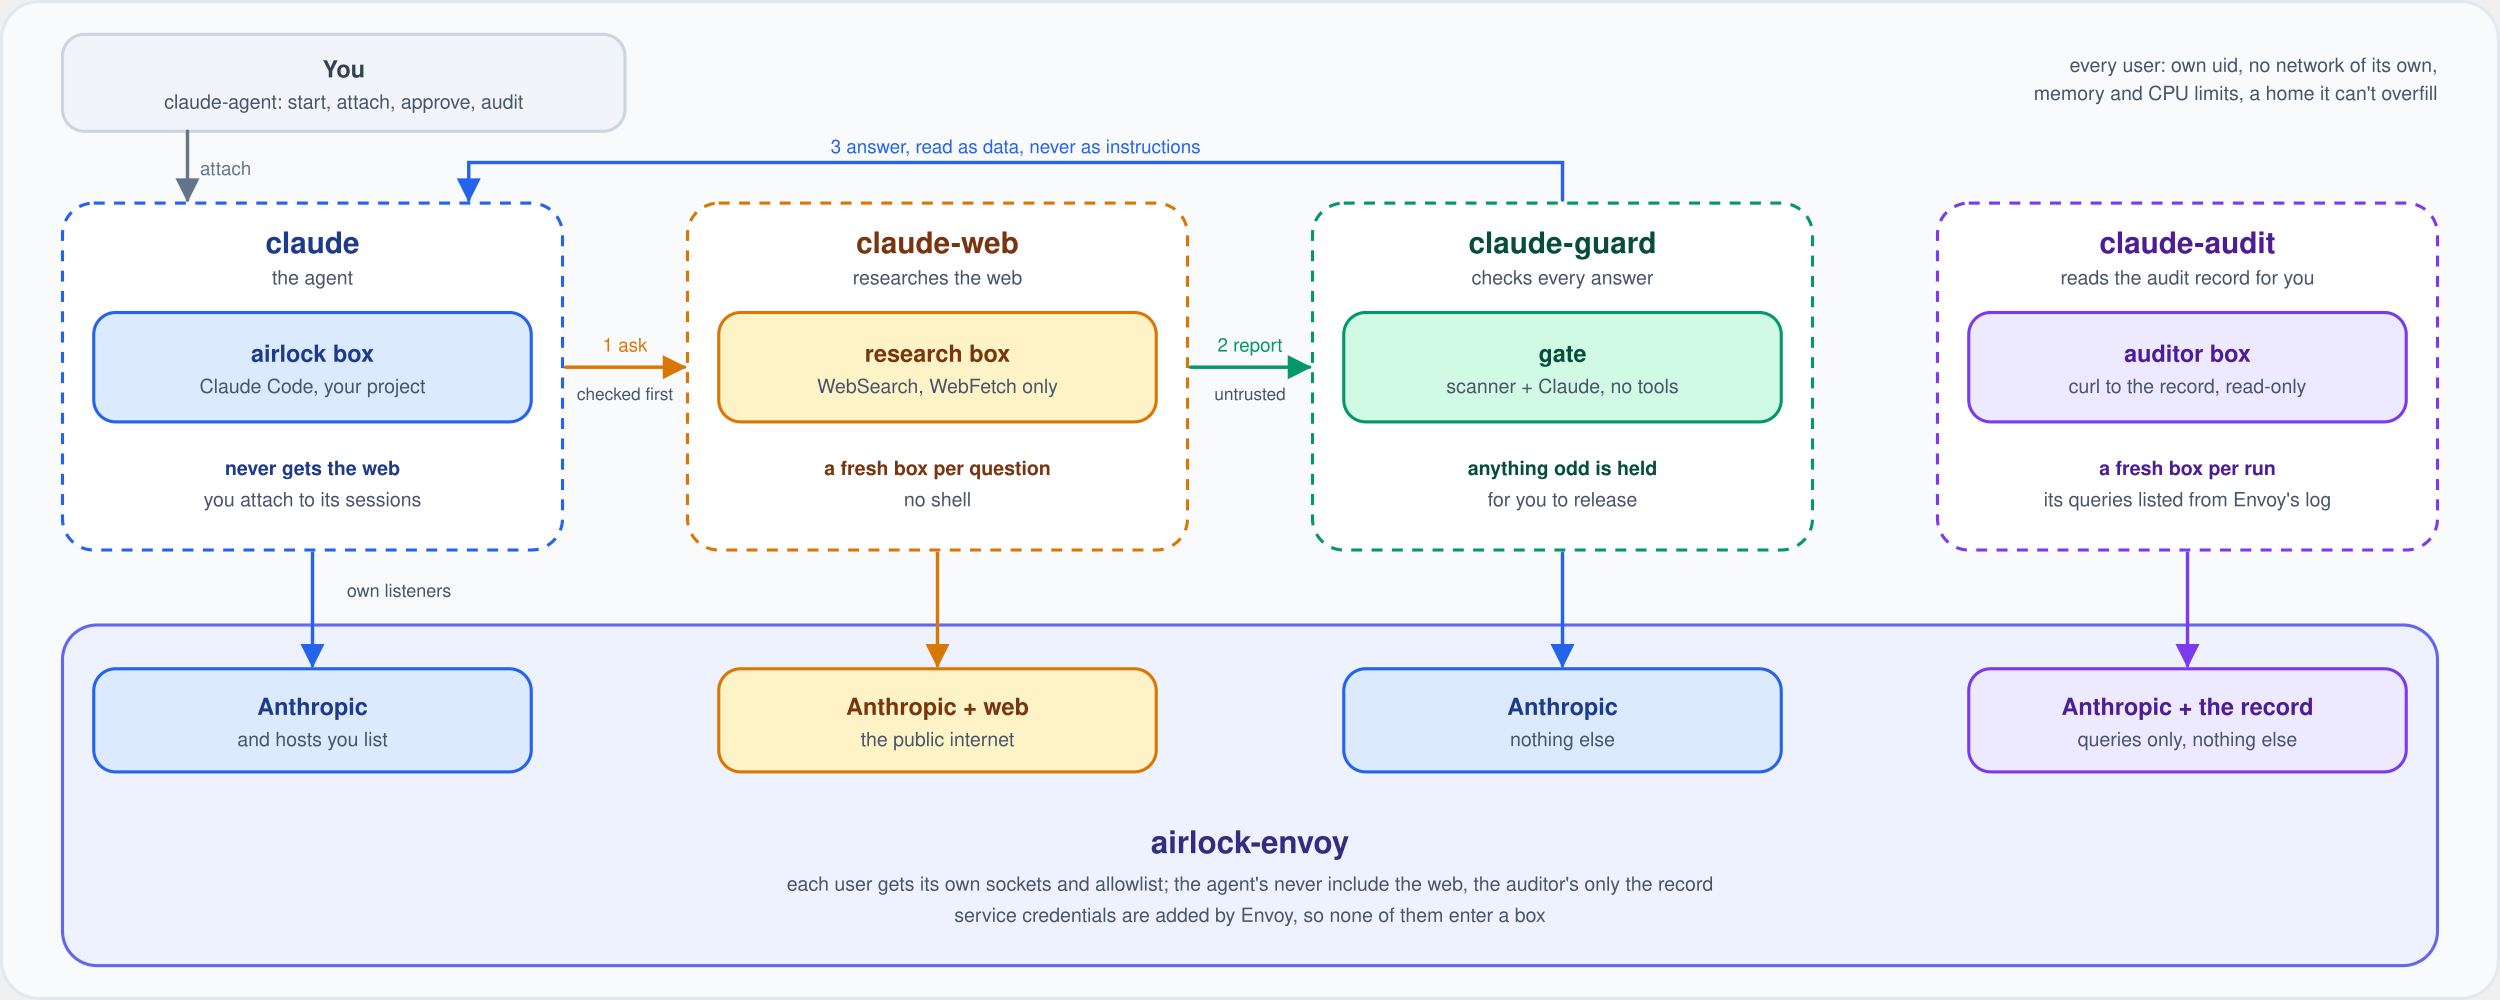
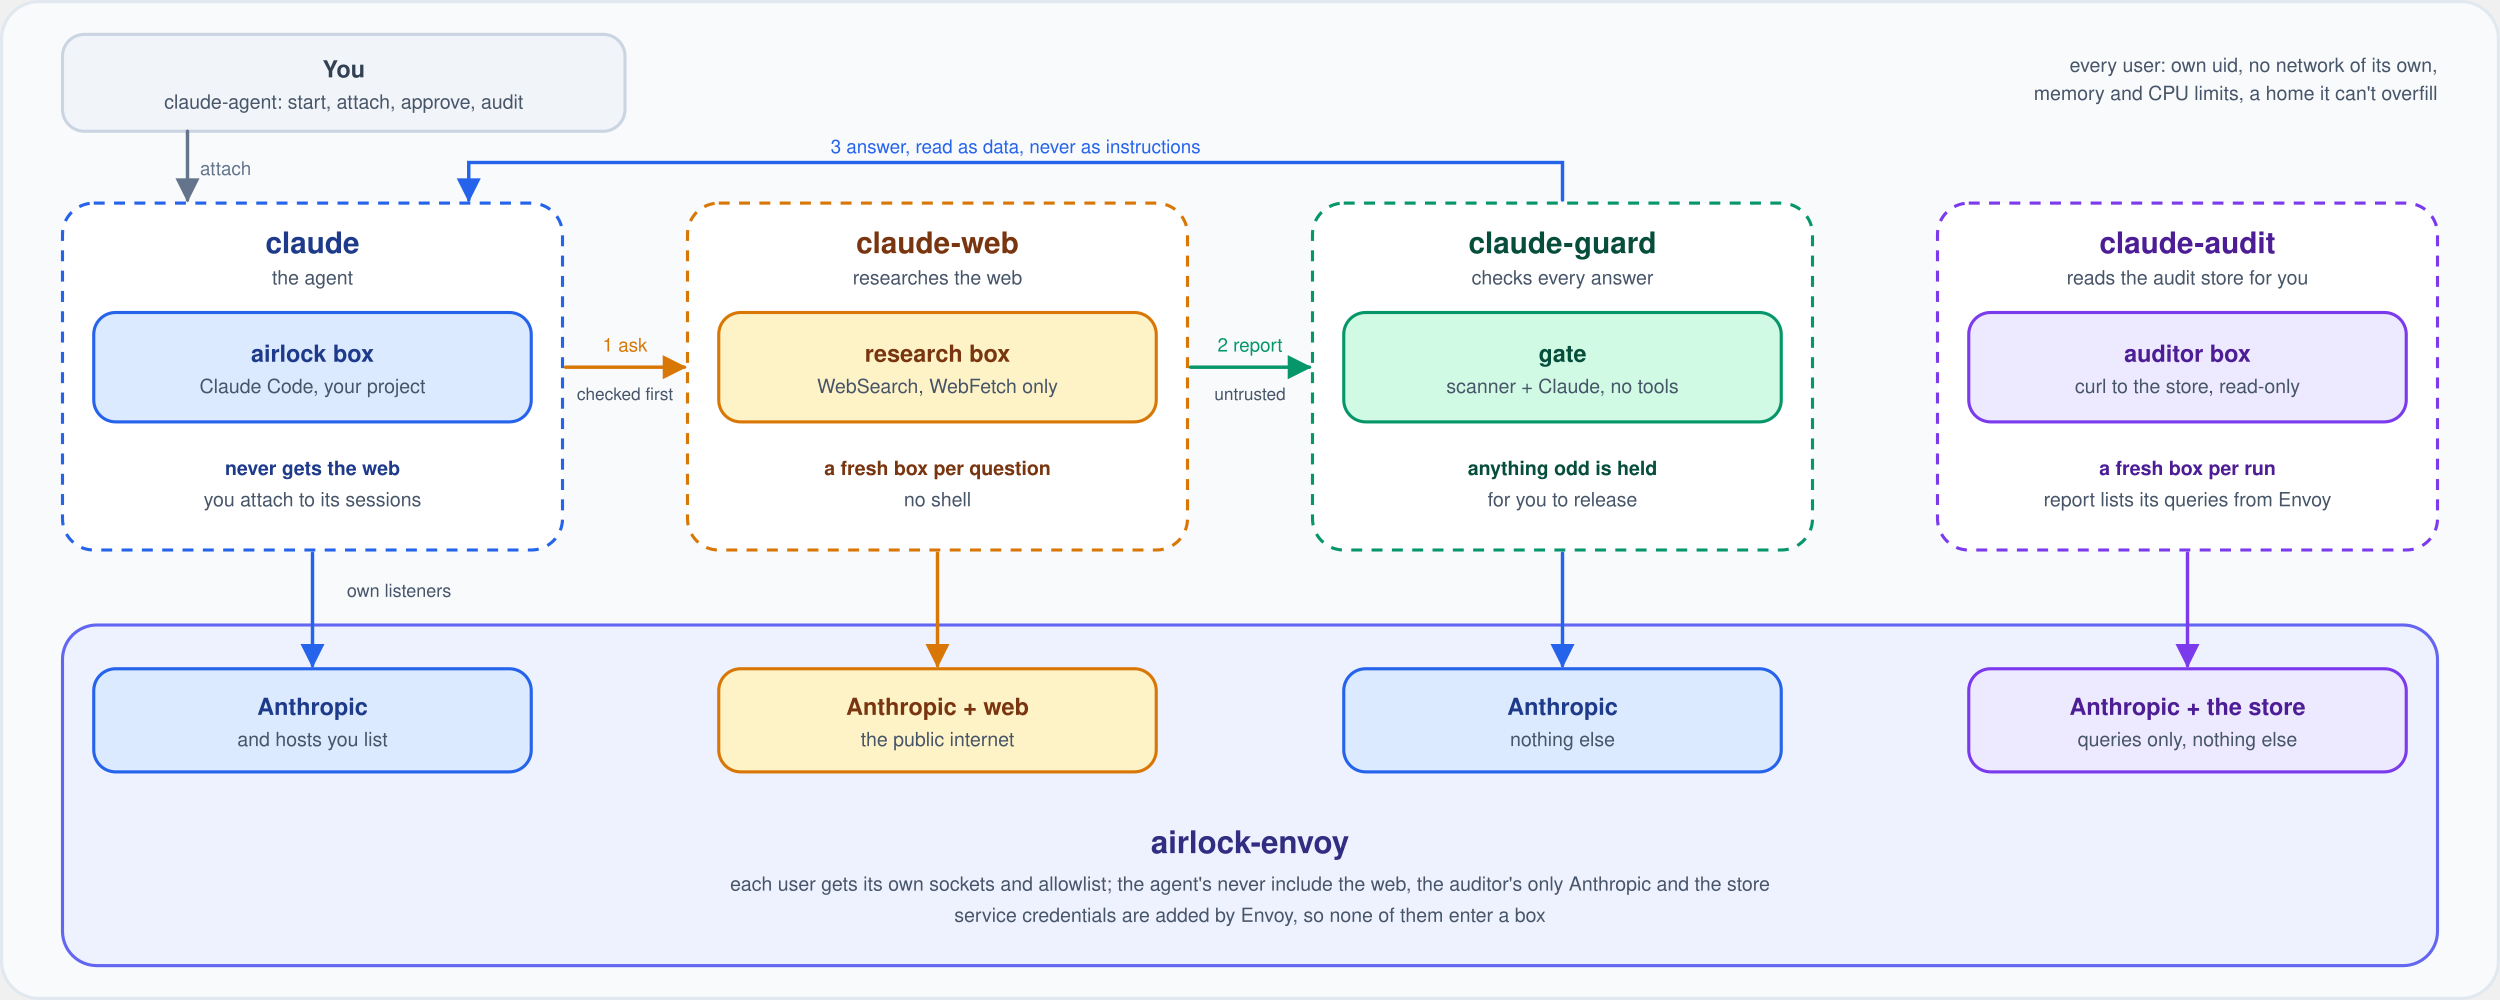
- <svg xmlns="http://www.w3.org/2000/svg" viewBox="0 0 1600 640" width="1600" height="640" role="img" aria-label="Four Unix users, each running Claude in its own airlock box: claude, the agent you attach to; claude-web, which researches the web for it; claude-guard, which checks each answer before the agent sees it; and claude-audit, which reads the audit record when you ask and reaches nothing but Anthropic and the record's read-only queries. A question goes from claude to claude-web, the report to claude-guard, and the checked answer back. airlock-envoy gives each user its own listeners, and the agent never gets the open web.">
+ <svg xmlns="http://www.w3.org/2000/svg" viewBox="0 0 1600 640" width="1600" height="640" role="img" aria-label="Four Unix users, each running Claude in its own airlock box: claude, the agent you attach to; claude-web, which researches the web for it; claude-guard, which checks each answer before the agent sees it; and claude-audit, which reads the audit store when you ask and reaches nothing but Anthropic and the audit store's read-only queries. A question goes from claude to claude-web, the report to claude-guard, and the checked answer back. airlock-envoy gives each user its own listeners, and the agent never gets the open web.">
  <defs>
    <marker id="a-box" viewBox="0 0 10 10" refX="9" refY="5" markerWidth="7" markerHeight="7" orient="auto-start-reverse">
      <path d="M0,0 L10,5 L0,10 z" fill="#94a3b8" />
    </marker>
    <marker id="a-envoy" viewBox="0 0 10 10" refX="9" refY="5" markerWidth="7" markerHeight="7" orient="auto-start-reverse">
      <path d="M0,0 L10,5 L0,10 z" fill="#6366f1" />
    </marker>
    <marker id="a-blue" viewBox="0 0 10 10" refX="9" refY="5" markerWidth="7" markerHeight="7" orient="auto-start-reverse">
      <path d="M0,0 L10,5 L0,10 z" fill="#2563eb" />
    </marker>
    <marker id="a-green" viewBox="0 0 10 10" refX="9" refY="5" markerWidth="7" markerHeight="7" orient="auto-start-reverse">
      <path d="M0,0 L10,5 L0,10 z" fill="#059669" />
    </marker>
    <marker id="a-amber" viewBox="0 0 10 10" refX="9" refY="5" markerWidth="7" markerHeight="7" orient="auto-start-reverse">
      <path d="M0,0 L10,5 L0,10 z" fill="#d97706" />
    </marker>
    <marker id="a-red" viewBox="0 0 10 10" refX="9" refY="5" markerWidth="7" markerHeight="7" orient="auto-start-reverse">
      <path d="M0,0 L10,5 L0,10 z" fill="#dc2626" />
    </marker>
    <marker id="a-grey" viewBox="0 0 10 10" refX="9" refY="5" markerWidth="7" markerHeight="7" orient="auto-start-reverse">
      <path d="M0,0 L10,5 L0,10 z" fill="#cbd5e1" />
    </marker>
    <marker id="a-pblue" viewBox="0 0 10 10" refX="9" refY="5" markerWidth="7" markerHeight="7" orient="auto-start-reverse">
      <path d="M0,0 L10,5 L0,10 z" fill="#2563eb" />
    </marker>
    <marker id="a-pamber" viewBox="0 0 10 10" refX="9" refY="5" markerWidth="7" markerHeight="7" orient="auto-start-reverse">
      <path d="M0,0 L10,5 L0,10 z" fill="#d97706" />
    </marker>
    <marker id="a-pgreen" viewBox="0 0 10 10" refX="9" refY="5" markerWidth="7" markerHeight="7" orient="auto-start-reverse">
      <path d="M0,0 L10,5 L0,10 z" fill="#059669" />
    </marker>
    <marker id="a-violet" viewBox="0 0 10 10" refX="9" refY="5" markerWidth="7" markerHeight="7" orient="auto-start-reverse">
      <path d="M0,0 L10,5 L0,10 z" fill="#7c3aed" />
    </marker>
    <marker id="a-mute" viewBox="0 0 10 10" refX="9" refY="5" markerWidth="7" markerHeight="7" orient="auto-start-reverse">
      <path d="M0,0 L10,5 L0,10 z" fill="#64748b" />
    </marker>
  </defs>
  <rect x="1" y="1" width="1598" height="638" rx="24" fill="#f8fafc" stroke="#e2e8f0" stroke-width="2" />
  <rect x="40" y="22" width="360" height="62" rx="14" fill="#f1f5f9" stroke="#cbd5e1" stroke-width="2" />
  <text x="220.0" y="49.5" font-family="-apple-system, 'Segoe UI', Helvetica, Arial, sans-serif" font-size="15" font-weight="700" fill="#334155" text-anchor="middle">You</text>
  <text x="220.0" y="69.5" font-family="-apple-system, 'Segoe UI', Helvetica, Arial, sans-serif" font-size="12.5" fill="#475569" text-anchor="middle">claude-agent: start, attach, approve, audit</text>
  <path d="M120,84 L120,128" fill="none" stroke="#64748b" stroke-width="2.2" stroke-linecap="round" marker-end="url(#a-mute)" />
  <text x="128" y="112" font-family="-apple-system, 'Segoe UI', Helvetica, Arial, sans-serif" font-size="12" fill="#64748b" text-anchor="start">attach</text>
  <text x="1560" y="46" font-family="-apple-system, 'Segoe UI', Helvetica, Arial, sans-serif" font-size="12.5" fill="#475569" text-anchor="end">every user: own uid, no network of its own,</text>
  <text x="1560" y="64" font-family="-apple-system, 'Segoe UI', Helvetica, Arial, sans-serif" font-size="12.5" fill="#475569" text-anchor="end">memory and CPU limits, a home it can't overfill</text>
  <rect x="40" y="130" width="320" height="222" rx="20" fill="#ffffff" stroke="#2563eb" stroke-width="2" stroke-dasharray="7 6" />
  <text x="200" y="162" font-family="-apple-system, 'Segoe UI', Helvetica, Arial, sans-serif" font-size="19" font-weight="700" fill="#1e3a8a" text-anchor="middle">claude</text>
  <text x="200" y="182" font-family="-apple-system, 'Segoe UI', Helvetica, Arial, sans-serif" font-size="12.5" fill="#475569" text-anchor="middle">the agent</text>
  <rect x="60" y="200" width="280" height="70" rx="14" fill="#dbeafe" stroke="#2563eb" stroke-width="2" />
  <text x="200.0" y="231.5" font-family="-apple-system, 'Segoe UI', Helvetica, Arial, sans-serif" font-size="15" font-weight="700" fill="#1e3a8a" text-anchor="middle">airlock box</text>
  <text x="200.0" y="251.5" font-family="-apple-system, 'Segoe UI', Helvetica, Arial, sans-serif" font-size="12.5" fill="#475569" text-anchor="middle">Claude Code, your project</text>
  <text x="200" y="304" font-family="-apple-system, 'Segoe UI', Helvetica, Arial, sans-serif" font-size="12.5" font-weight="700" fill="#1e3a8a" text-anchor="middle">never gets the web</text>
  <text x="200" y="324" font-family="-apple-system, 'Segoe UI', Helvetica, Arial, sans-serif" font-size="12.5" fill="#475569" text-anchor="middle">you attach to its sessions</text>
  <rect x="440" y="130" width="320" height="222" rx="20" fill="#ffffff" stroke="#d97706" stroke-width="2" stroke-dasharray="7 6" />
  <text x="600" y="162" font-family="-apple-system, 'Segoe UI', Helvetica, Arial, sans-serif" font-size="19" font-weight="700" fill="#78350f" text-anchor="middle">claude-web</text>
  <text x="600" y="182" font-family="-apple-system, 'Segoe UI', Helvetica, Arial, sans-serif" font-size="12.5" fill="#475569" text-anchor="middle">researches the web</text>
  <rect x="460" y="200" width="280" height="70" rx="14" fill="#fef3c7" stroke="#d97706" stroke-width="2" />
  <text x="600.0" y="231.5" font-family="-apple-system, 'Segoe UI', Helvetica, Arial, sans-serif" font-size="15" font-weight="700" fill="#78350f" text-anchor="middle">research box</text>
  <text x="600.0" y="251.5" font-family="-apple-system, 'Segoe UI', Helvetica, Arial, sans-serif" font-size="12.5" fill="#475569" text-anchor="middle">WebSearch, WebFetch only</text>
  <text x="600" y="304" font-family="-apple-system, 'Segoe UI', Helvetica, Arial, sans-serif" font-size="12.5" font-weight="700" fill="#78350f" text-anchor="middle">a fresh box per question</text>
  <text x="600" y="324" font-family="-apple-system, 'Segoe UI', Helvetica, Arial, sans-serif" font-size="12.5" fill="#475569" text-anchor="middle">no shell</text>
  <rect x="840" y="130" width="320" height="222" rx="20" fill="#ffffff" stroke="#059669" stroke-width="2" stroke-dasharray="7 6" />
  <text x="1000" y="162" font-family="-apple-system, 'Segoe UI', Helvetica, Arial, sans-serif" font-size="19" font-weight="700" fill="#064e3b" text-anchor="middle">claude-guard</text>
  <text x="1000" y="182" font-family="-apple-system, 'Segoe UI', Helvetica, Arial, sans-serif" font-size="12.5" fill="#475569" text-anchor="middle">checks every answer</text>
  <rect x="860" y="200" width="280" height="70" rx="14" fill="#d1fae5" stroke="#059669" stroke-width="2" />
  <text x="1000.0" y="231.5" font-family="-apple-system, 'Segoe UI', Helvetica, Arial, sans-serif" font-size="15" font-weight="700" fill="#064e3b" text-anchor="middle">gate</text>
  <text x="1000.0" y="251.5" font-family="-apple-system, 'Segoe UI', Helvetica, Arial, sans-serif" font-size="12.5" fill="#475569" text-anchor="middle">scanner + Claude, no tools</text>
  <text x="1000" y="304" font-family="-apple-system, 'Segoe UI', Helvetica, Arial, sans-serif" font-size="12.5" font-weight="700" fill="#064e3b" text-anchor="middle">anything odd is held</text>
  <text x="1000" y="324" font-family="-apple-system, 'Segoe UI', Helvetica, Arial, sans-serif" font-size="12.5" fill="#475569" text-anchor="middle">for you to release</text>
  <path d="M362,235 L438,235" fill="none" stroke="#d97706" stroke-width="2.2" stroke-linecap="round" marker-end="url(#a-amber)" />
  <text x="400" y="225" font-family="-apple-system, 'Segoe UI', Helvetica, Arial, sans-serif" font-size="12" fill="#d97706" text-anchor="middle">1 ask</text>
  <text x="400" y="256" font-family="-apple-system, 'Segoe UI', Helvetica, Arial, sans-serif" font-size="11" fill="#475569" text-anchor="middle">checked first</text>
  <path d="M762,235 L838,235" fill="none" stroke="#059669" stroke-width="2.2" stroke-linecap="round" marker-end="url(#a-green)" />
  <text x="800" y="225" font-family="-apple-system, 'Segoe UI', Helvetica, Arial, sans-serif" font-size="12" fill="#059669" text-anchor="middle">2 report</text>
  <text x="800" y="256" font-family="-apple-system, 'Segoe UI', Helvetica, Arial, sans-serif" font-size="11" fill="#475569" text-anchor="middle">untrusted</text>
  <path d="M1000,128 L1000,104 L300,104 L300,128" fill="none" stroke="#2563eb" stroke-width="2.2" stroke-linecap="round" marker-end="url(#a-blue)" />
  <text x="650" y="98" font-family="-apple-system, 'Segoe UI', Helvetica, Arial, sans-serif" font-size="12" fill="#2563eb" text-anchor="middle">3 answer, read as data, never as instructions</text>
  <rect x="40" y="400" width="1520" height="218" rx="22" fill="#eef2ff" stroke="#6366f1" stroke-width="2" />
  <rect x="60" y="428" width="280" height="66" rx="14" fill="#dbeafe" stroke="#2563eb" stroke-width="2" />
  <text x="200.0" y="457.5" font-family="-apple-system, 'Segoe UI', Helvetica, Arial, sans-serif" font-size="15" font-weight="700" fill="#1e3a8a" text-anchor="middle">Anthropic</text>
  <text x="200.0" y="477.5" font-family="-apple-system, 'Segoe UI', Helvetica, Arial, sans-serif" font-size="12.5" fill="#475569" text-anchor="middle">and hosts you list</text>
  <path d="M200,354 L200,426" fill="none" stroke="#2563eb" stroke-width="2.2" stroke-linecap="round" marker-end="url(#a-blue)" />
  <rect x="460" y="428" width="280" height="66" rx="14" fill="#fef3c7" stroke="#d97706" stroke-width="2" />
  <text x="600.0" y="457.5" font-family="-apple-system, 'Segoe UI', Helvetica, Arial, sans-serif" font-size="15" font-weight="700" fill="#78350f" text-anchor="middle">Anthropic + web</text>
  <text x="600.0" y="477.5" font-family="-apple-system, 'Segoe UI', Helvetica, Arial, sans-serif" font-size="12.5" fill="#475569" text-anchor="middle">the public internet</text>
  <path d="M600,354 L600,426" fill="none" stroke="#d97706" stroke-width="2.2" stroke-linecap="round" marker-end="url(#a-amber)" />
  <rect x="860" y="428" width="280" height="66" rx="14" fill="#dbeafe" stroke="#2563eb" stroke-width="2" />
  <text x="1000.0" y="457.5" font-family="-apple-system, 'Segoe UI', Helvetica, Arial, sans-serif" font-size="15" font-weight="700" fill="#1e3a8a" text-anchor="middle">Anthropic</text>
  <text x="1000.0" y="477.5" font-family="-apple-system, 'Segoe UI', Helvetica, Arial, sans-serif" font-size="12.5" fill="#475569" text-anchor="middle">nothing else</text>
  <path d="M1000,354 L1000,426" fill="none" stroke="#2563eb" stroke-width="2.2" stroke-linecap="round" marker-end="url(#a-blue)" />
  <rect x="1240" y="130" width="320" height="222" rx="20" fill="#ffffff" stroke="#7c3aed" stroke-width="2" stroke-dasharray="7 6" />
  <text x="1400" y="162" font-family="-apple-system, 'Segoe UI', Helvetica, Arial, sans-serif" font-size="19" font-weight="700" fill="#4c1d95" text-anchor="middle">claude-audit</text>
-   <text x="1400" y="182" font-family="-apple-system, 'Segoe UI', Helvetica, Arial, sans-serif" font-size="12.5" fill="#475569" text-anchor="middle">reads the audit record for you</text>
+   <text x="1400" y="182" font-family="-apple-system, 'Segoe UI', Helvetica, Arial, sans-serif" font-size="12.5" fill="#475569" text-anchor="middle">reads the audit store for you</text>
  <rect x="1260" y="200" width="280" height="70" rx="14" fill="#ede9fe" stroke="#7c3aed" stroke-width="2" />
  <text x="1400.0" y="231.5" font-family="-apple-system, 'Segoe UI', Helvetica, Arial, sans-serif" font-size="15" font-weight="700" fill="#4c1d95" text-anchor="middle">auditor box</text>
-   <text x="1400.0" y="251.5" font-family="-apple-system, 'Segoe UI', Helvetica, Arial, sans-serif" font-size="12.5" fill="#475569" text-anchor="middle">curl to the record, read-only</text>
+   <text x="1400.0" y="251.5" font-family="-apple-system, 'Segoe UI', Helvetica, Arial, sans-serif" font-size="12.5" fill="#475569" text-anchor="middle">curl to the store, read-only</text>
  <text x="1400" y="304" font-family="-apple-system, 'Segoe UI', Helvetica, Arial, sans-serif" font-size="12.5" font-weight="700" fill="#4c1d95" text-anchor="middle">a fresh box per run</text>
-   <text x="1400" y="324" font-family="-apple-system, 'Segoe UI', Helvetica, Arial, sans-serif" font-size="12.5" fill="#475569" text-anchor="middle">its queries listed from Envoy's log</text>
+   <text x="1400" y="324" font-family="-apple-system, 'Segoe UI', Helvetica, Arial, sans-serif" font-size="12.5" fill="#475569" text-anchor="middle">report lists its queries from Envoy</text>
  <rect x="1260" y="428" width="280" height="66" rx="14" fill="#ede9fe" stroke="#7c3aed" stroke-width="2" />
-   <text x="1400.0" y="457.5" font-family="-apple-system, 'Segoe UI', Helvetica, Arial, sans-serif" font-size="15" font-weight="700" fill="#4c1d95" text-anchor="middle">Anthropic + the record</text>
+   <text x="1400.0" y="457.5" font-family="-apple-system, 'Segoe UI', Helvetica, Arial, sans-serif" font-size="15" font-weight="700" fill="#4c1d95" text-anchor="middle">Anthropic + the store</text>
  <text x="1400.0" y="477.5" font-family="-apple-system, 'Segoe UI', Helvetica, Arial, sans-serif" font-size="12.5" fill="#475569" text-anchor="middle">queries only, nothing else</text>
  <path d="M1400,354 L1400,426" fill="none" stroke="#7c3aed" stroke-width="2.2" stroke-linecap="round" marker-end="url(#a-violet)" />
  <text x="222" y="382" font-family="-apple-system, 'Segoe UI', Helvetica, Arial, sans-serif" font-size="11.5" fill="#475569" text-anchor="start">own listeners</text>
  <text x="800" y="546" font-family="-apple-system, 'Segoe UI', Helvetica, Arial, sans-serif" font-size="20" font-weight="700" fill="#312e81" text-anchor="middle">airlock-envoy</text>
-   <text x="800" y="570" font-family="-apple-system, 'Segoe UI', Helvetica, Arial, sans-serif" font-size="12.5" fill="#475569" text-anchor="middle">each user gets its own sockets and allowlist; the agent's never include the web, the auditor's only the record</text>
+   <text x="800" y="570" font-family="-apple-system, 'Segoe UI', Helvetica, Arial, sans-serif" font-size="12.5" fill="#475569" text-anchor="middle">each user gets its own sockets and allowlist; the agent's never include the web, the auditor's only Anthropic and the store</text>
  <text x="800" y="590" font-family="-apple-system, 'Segoe UI', Helvetica, Arial, sans-serif" font-size="12.5" fill="#475569" text-anchor="middle">service credentials are added by Envoy, so none of them enter a box</text>
</svg>
